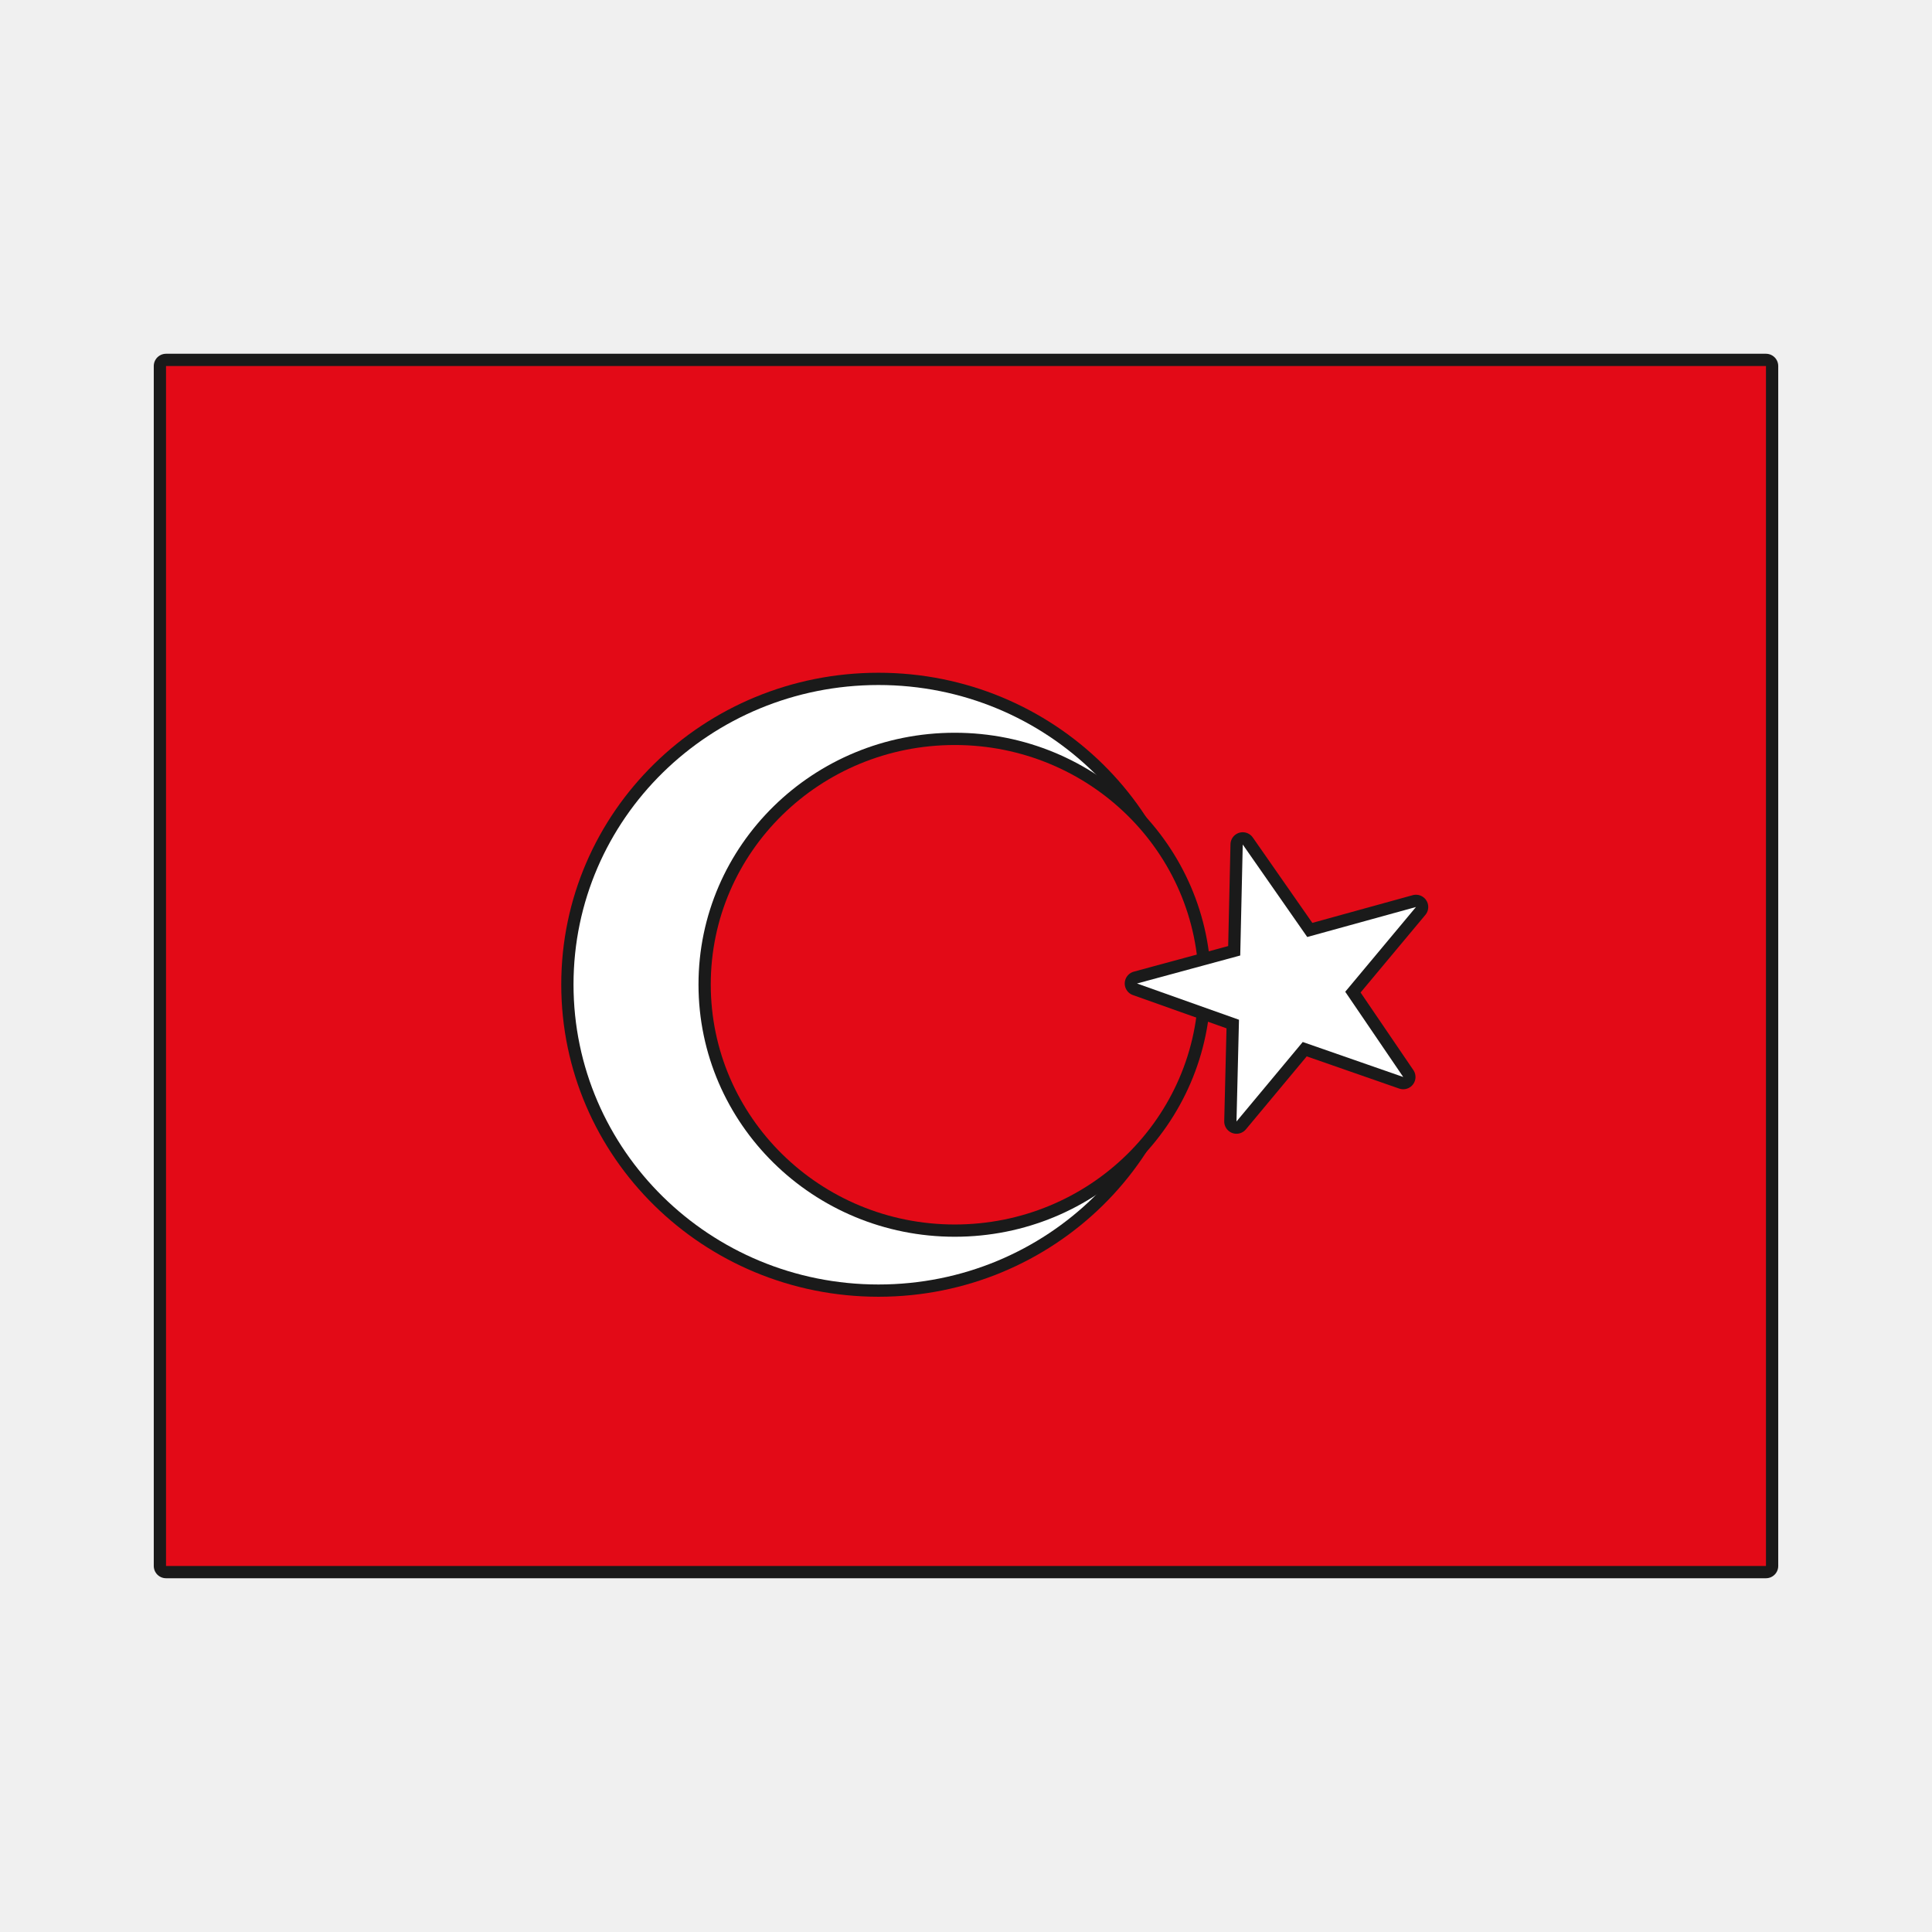
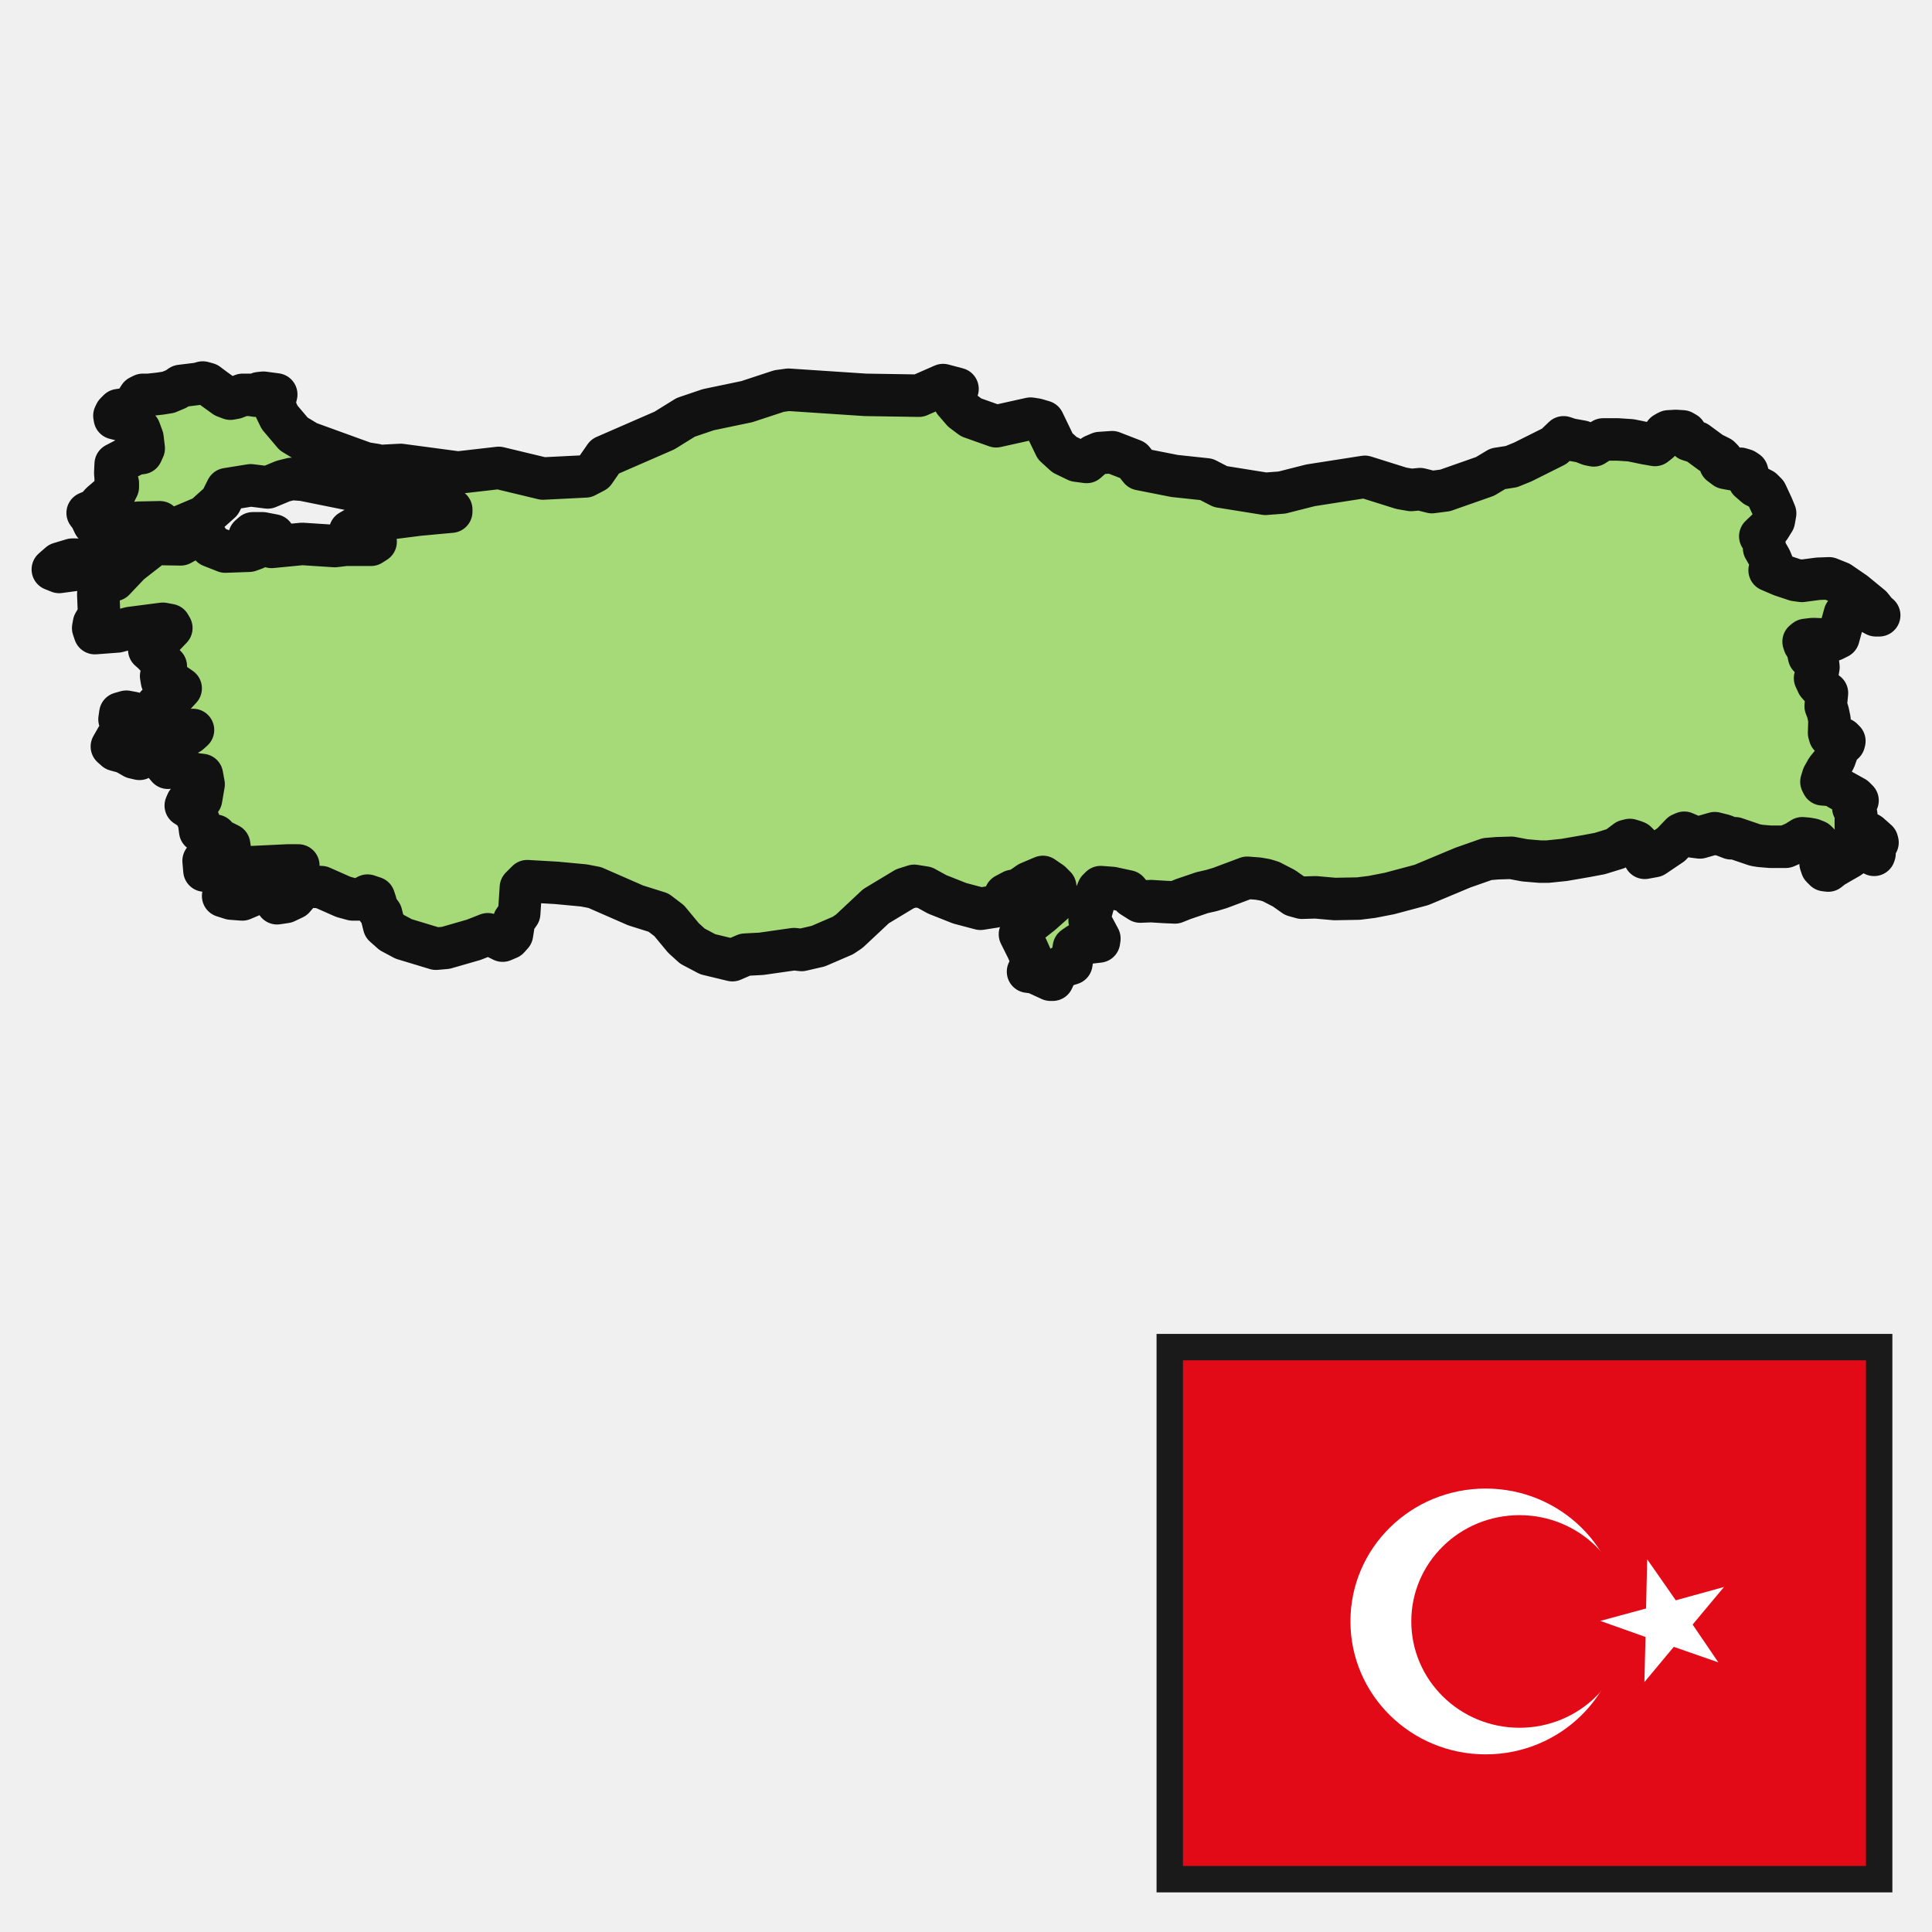
- <svg xmlns="http://www.w3.org/2000/svg" viewBox="0 0 512 512" data-copyright="© 2026 Sensory App House">
-   <g data-fit="1" transform="translate(44.00 97.00) scale(0.6625)">
+ <svg xmlns="http://www.w3.org/2000/svg" viewBox="0 0 512 512">
+   <g transform="translate(-32.15 -107.65) scale(1.1256)">
+     <path d="M 396.7 198.6 L 398.2 199.1 L 401.0 199.6 L 402.8 200.3 L 403.8 200.5 L 406.0 199.1 L 409.5 199.1 L 412.5 199.3 L 414.0 199.6 L 415.9 200.0 L 418.2 200.4 L 419.1 199.7 L 420.5 197.7 L 421.0 197.4 L 421.4 197.2 L 423.1 197.1 L 424.7 197.2 L 425.4 197.6 L 426.2 199.2 L 428.1 199.8 L 431.5 202.3 L 433.5 203.3 L 434.0 203.8 L 433.4 204.3 L 433.6 204.9 L 434.8 205.8 L 436.4 206.1 L 438.3 206.0 L 439.3 206.3 L 439.9 206.7 L 440.1 207.4 L 440.1 207.8 L 440.4 208.8 L 441.9 210.1 L 443.5 210.9 L 444.4 211.8 L 445.8 214.8 L 446.5 216.5 L 446.2 218.2 L 445.2 219.8 L 443.0 221.9 L 443.5 222.7 L 444.0 223.9 L 443.9 224.7 L 445.4 227.3 L 446.1 229.0 L 445.6 229.3 L 445.2 229.9 L 448.0 231.1 L 451.3 232.2 L 452.8 232.4 L 456.6 231.9 L 459.2 231.8 L 461.7 232.8 L 465.2 235.2 L 469.1 238.4 L 469.9 239.4 L 470.2 239.8 L 471.0 240.5 L 470.2 240.5 L 468.9 239.8 L 465.9 237.9 L 464.2 238.7 L 462.9 240.2 L 461.4 245.7 L 460.2 246.3 L 458.0 246.2 L 455.4 246.1 L 453.7 246.3 L 453.2 246.7 L 453.4 247.3 L 454.0 248.2 L 454.3 249.3 L 454.5 250.2 L 455.4 251.1 L 456.6 251.9 L 456.7 252.7 L 456.5 253.9 L 456.2 254.8 L 455.9 255.3 L 456.5 256.6 L 457.9 258.2 L 458.7 258.8 L 458.4 261.9 L 458.9 263.2 L 459.3 265.1 L 459.2 268.2 L 459.4 268.9 L 459.8 269.2 L 461.1 269.3 L 462.3 269.6 L 462.8 270.1 L 462.7 270.5 L 461.2 271.9 L 461.0 272.9 L 460.5 274.3 L 460.0 275.2 L 458.7 276.8 L 457.8 278.4 L 457.4 279.7 L 457.7 280.3 L 460.2 280.5 L 461.6 281.4 L 465.2 283.4 L 465.9 284.1 L 464.9 285.3 L 464.9 285.8 L 465.4 286.4 L 465.6 287.5 L 465.5 288.7 L 465.5 290.3 L 466.2 290.6 L 468.7 292.0 L 470.5 293.6 L 470.6 294.0 L 469.7 295.2 L 469.9 296.6 L 469.8 296.9 L 469.1 296.4 L 467.7 296.2 L 466.3 296.1 L 465.4 296.5 L 463.8 297.6 L 461.7 298.8 L 460.0 299.8 L 459.0 300.6 L 458.2 300.5 L 457.5 299.8 L 457.2 298.9 L 457.3 295.5 L 457.0 294.5 L 456.2 293.7 L 455.2 293.3 L 454.1 293.1 L 452.9 293.0 L 451.3 294.0 L 449.0 295.0 L 445.4 295.0 L 443.0 294.8 L 441.8 294.6 L 437.1 293.0 L 436.1 293.0 L 434.3 292.3 L 432.3 291.8 L 428.8 292.8 L 427.2 292.6 L 425.1 291.7 L 424.4 292.0 L 422.0 294.5 L 418.0 297.2 L 415.8 297.6 L 414.8 294.9 L 413.8 293.9 L 413.3 293.7 L 412.3 293.4 L 411.5 293.6 L 409.1 295.4 L 405.2 296.6 L 402.0 297.2 L 396.8 298.1 L 392.9 298.5 L 391.2 298.5 L 387.6 298.2 L 384.4 297.6 L 381.1 297.7 L 378.7 297.9 L 373.0 299.9 L 363.2 304.0 L 355.7 306.0 L 351.6 306.8 L 348.4 307.2 L 342.8 307.3 L 338.3 306.9 L 335.1 307.0 L 333.3 306.5 L 330.9 304.8 L 327.8 303.2 L 326.5 302.8 L 324.8 302.5 L 322.2 302.3 L 315.8 304.7 L 313.8 305.3 L 311.6 305.8 L 307.2 307.3 L 305.2 308.1 L 302.8 308.0 L 299.6 307.8 L 297.0 307.9 L 295.1 306.7 L 294.1 305.5 L 290.4 304.7 L 287.7 304.5 L 287.1 305.1 L 286.4 306.8 L 285.2 311.2 L 285.1 312.3 L 287.4 316.6 L 287.3 317.3 L 285.6 317.5 L 283.7 317.6 L 282.4 318.0 L 281.4 318.7 L 280.8 322.5 L 278.6 323.2 L 277.5 323.9 L 276.4 326.3 L 275.9 326.3 L 272.2 324.6 L 270.6 324.4 L 272.0 322.6 L 270.4 319.0 L 268.7 315.6 L 270.4 313.4 L 273.7 310.8 L 277.2 307.7 L 277.2 305.8 L 277.0 304.4 L 276.0 303.4 L 274.1 302.1 L 270.8 303.5 L 268.5 305.1 L 267.0 305.4 L 265.3 306.3 L 264.5 307.9 L 262.6 309.1 L 259.4 309.6 L 254.5 308.3 L 249.2 306.2 L 246.3 304.6 L 243.8 304.2 L 241.6 304.9 L 234.8 309.0 L 228.5 314.9 L 227.0 315.9 L 221.2 318.4 L 217.3 319.3 L 215.5 319.1 L 207.8 320.2 L 204.0 320.4 L 201.0 321.7 L 195.2 320.3 L 191.6 318.4 L 189.5 316.5 L 186.1 312.4 L 183.6 310.5 L 178.2 308.8 L 168.6 304.6 L 166.0 304.1 L 159.6 303.5 L 152.7 303.1 L 151.2 304.6 L 150.8 310.7 L 149.6 312.4 L 149.1 315.6 L 148.3 316.5 L 146.9 317.1 L 144.9 316.1 L 143.4 315.6 L 140.1 316.9 L 133.5 318.8 L 131.2 319.0 L 123.6 316.7 L 120.8 315.2 L 119.0 313.6 L 118.3 310.8 L 117.2 309.3 L 117.0 308.2 L 116.6 307.0 L 115.1 306.5 L 113.4 307.4 L 111.6 307.4 L 109.4 306.8 L 104.2 304.5 L 100.1 304.3 L 97.7 307.1 L 95.8 308.0 L 93.8 308.3 L 93.6 307.5 L 95.2 305.7 L 88.9 306.0 L 85.6 307.4 L 83.0 307.2 L 81.1 306.6 L 81.3 305.8 L 83.3 305.5 L 85.0 304.9 L 91.8 304.4 L 93.4 303.9 L 95.1 301.9 L 98.4 300.2 L 98.8 299.4 L 96.3 299.4 L 85.8 299.9 L 78.6 299.7 L 77.8 300.5 L 76.7 300.6 L 76.5 298.3 L 77.6 297.2 L 79.1 297.3 L 82.8 296.4 L 82.5 294.5 L 79.9 293.2 L 79.3 292.4 L 77.3 292.2 L 75.7 291.3 L 75.4 289.0 L 74.2 286.5 L 72.3 285.3 L 72.6 284.6 L 75.9 283.8 L 76.5 280.3 L 76.1 278.1 L 74.4 277.9 L 69.6 276.2 L 68.1 276.4 L 66.5 274.5 L 63.7 273.2 L 62.3 273.6 L 61.4 274.3 L 60.1 274.0 L 58.0 272.8 L 55.8 272.2 L 54.9 271.4 L 56.1 269.3 L 57.7 269.4 L 58.0 267.7 L 56.7 265.0 L 56.9 263.6 L 58.3 263.2 L 59.9 263.5 L 61.6 265.1 L 62.1 266.7 L 61.7 268.2 L 62.8 269.7 L 63.5 270.1 L 64.0 268.5 L 64.7 268.2 L 65.7 268.9 L 67.7 269.2 L 73.1 268.3 L 74.0 267.5 L 70.1 267.6 L 68.8 266.8 L 67.2 265.1 L 66.3 263.5 L 66.0 262.8 L 65.5 261.7 L 66.1 261.1 L 68.8 260.2 L 71.1 257.7 L 70.1 257.0 L 69.0 256.6 L 67.8 256.9 L 66.7 256.0 L 66.5 254.8 L 67.5 253.9 L 67.6 252.5 L 64.5 249.3 L 63.7 248.6 L 64.3 247.5 L 66.7 245.8 L 68.9 243.5 L 68.5 242.8 L 66.9 242.5 L 59.2 243.5 L 56.2 244.3 L 50.9 244.7 L 50.5 243.5 L 50.7 242.4 L 51.9 240.4 L 51.7 235.5 L 52.4 232.9 L 55.4 232.2 L 59.1 228.3 L 65.0 223.7 L 71.1 223.8 L 73.5 222.5 L 77.2 222.4 L 77.9 223.4 L 78.3 224.2 L 81.6 225.5 L 87.2 225.3 L 88.6 224.8 L 89.9 224.1 L 87.3 221.9 L 88.1 221.2 L 90.4 221.2 L 93.0 221.7 L 93.2 222.2 L 92.5 222.9 L 91.7 224.2 L 92.5 224.4 L 99.7 223.7 L 107.4 224.2 L 109.9 223.9 L 115.9 223.9 L 117.0 223.2 L 115.2 222.2 L 113.4 221.9 L 112.2 221.4 L 111.0 220.7 L 114.8 218.5 L 117.0 218.1 L 127.2 216.8 L 134.8 216.1 L 134.8 215.6 L 133.7 215.6 L 123.9 214.5 L 121.6 213.7 L 118.3 211.6 L 117.6 211.1 L 116.8 210.1 L 117.3 207.9 L 117.9 206.3 L 119.1 205.3 L 122.9 205.1 L 136.4 206.9 L 146.0 205.8 L 156.4 208.3 L 166.4 207.8 L 168.5 206.7 L 171.0 203.1 L 185.0 197.0 L 190.0 193.9 L 195.3 192.1 L 204.4 190.2 L 212.0 187.7 L 214.2 187.4 L 232.3 188.6 L 244.9 188.8 L 250.6 186.3 L 254.0 187.2 L 253.7 188.0 L 253.0 188.8 L 253.3 190.2 L 255.2 192.4 L 257.2 193.9 L 263.1 196.0 L 271.2 194.2 L 272.5 194.4 L 274.2 194.9 L 277.0 200.7 L 279.2 202.7 L 282.1 204.1 L 284.4 204.4 L 286.1 202.9 L 287.5 202.3 L 290.4 202.1 L 295.3 204.0 L 297.0 206.1 L 305.1 207.7 L 312.6 208.5 L 315.9 210.2 L 326.5 211.9 L 330.4 211.6 L 337.1 209.9 L 349.9 207.9 L 358.5 210.6 L 360.8 211.0 L 362.9 210.8 L 365.7 211.5 L 368.8 211.1 L 378.2 207.8 L 381.2 206.0 L 384.4 205.5 L 387.1 204.4 L 394.5 200.7 L 396.7 198.6 Z M 93.6 188.5 L 93.0 191.0 L 94.4 193.9 L 97.7 197.8 L 101.0 199.8 L 114.5 204.7 L 117.0 205.1 L 116.5 207.1 L 115.7 208.9 L 114.8 210.0 L 110.8 210.8 L 99.9 208.6 L 97.2 208.4 L 95.2 208.9 L 91.6 210.4 L 87.6 209.9 L 82.0 210.8 L 80.5 213.8 L 76.6 217.3 L 70.2 220.0 L 65.7 221.5 L 58.9 226.8 L 55.8 229.9 L 54.5 230.5 L 52.9 231.0 L 53.4 229.5 L 54.2 228.1 L 54.1 227.1 L 54.1 225.6 L 56.3 223.9 L 58.4 222.7 L 64.6 220.5 L 66.2 218.6 L 61.3 218.7 L 56.5 219.1 L 53.4 218.8 L 50.7 219.0 L 49.9 217.3 L 49.2 216.4 L 49.9 216.1 L 50.8 215.9 L 52.4 214.1 L 53.8 212.9 L 55.8 211.3 L 56.3 210.3 L 56.3 209.4 L 55.8 208.8 L 55.8 208.1 L 55.7 207.0 L 55.8 204.9 L 60.4 202.5 L 61.9 202.3 L 62.4 201.2 L 62.1 198.7 L 61.4 196.8 L 60.6 196.6 L 59.5 196.0 L 58.7 195.3 L 57.6 194.6 L 55.6 194.1 L 55.5 193.5 L 55.8 192.9 L 56.5 192.2 L 59.9 191.7 L 60.3 191.2 L 60.7 190.1 L 61.4 189.0 L 62.2 188.6 L 63.6 188.6 L 66.3 188.3 L 68.2 188.0 L 70.1 187.2 L 71.1 186.5 L 75.2 186.0 L 76.3 185.7 L 77.4 186.0 L 79.0 187.2 L 81.5 189.0 L 82.8 189.5 L 83.9 189.3 L 85.7 188.6 L 87.5 188.6 L 88.8 188.8 L 89.6 188.2 L 90.6 188.1 L 93.6 188.5 Z M 47.7 229.6 L 42.5 230.3 L 41.0 229.7 L 42.6 228.3 L 45.6 227.4 L 46.5 227.4 L 47.8 228.7 L 47.7 229.6 Z" fill="#a6d977" stroke="#111111" stroke-width="10" stroke-linejoin="round" fill-rule="evenodd" />
+   </g>
+   <rect x="310" y="357" width="188" height="141" fill="#ffffff" />
+   <g transform="translate(310 357) scale(0.29375)">
    <g fill-rule="evenodd">
-       <path fill="#e30a17" d="M0 0h640v480H0z" stroke="#1a1a1a" stroke-width="9.81" stroke-linejoin="round" stroke-linecap="round" paint-order="stroke fill" />
-       <path fill="#fff" d="M407 247.5c0 66.2-54.6 119.9-122 119.9s-122-53.7-122-120 54.6-119.8 122-119.8 122 53.7 122 119.9" stroke="#1a1a1a" stroke-width="9.81" stroke-linejoin="round" stroke-linecap="round" paint-order="stroke fill" />
-       <path fill="#e30a17" d="M413 247.5c0 53-43.6 95.9-97.5 95.9s-97.6-43-97.6-96 43.7-95.8 97.6-95.8 97.6 42.9 97.6 95.9z" stroke="#1a1a1a" stroke-width="9.81" stroke-linejoin="round" stroke-linecap="round" paint-order="stroke fill" />
-       <path fill="#fff" d="m430.7 191.5-1 44.3-41.3 11.2 40.8 14.5-1 40.7 26.5-31.8 40.2 14-23.2-34.1 28.3-33.9-43.5 12-25.8-37z" stroke="#1a1a1a" stroke-width="9.81" stroke-linejoin="round" stroke-linecap="round" paint-order="stroke fill" />
+       <path fill="#e30a17" d="M0 0h640v480H0z" />
+       <path fill="#fff" d="M407 247.5c0 66.2-54.6 119.9-122 119.9s-122-53.7-122-120 54.6-119.8 122-119.8 122 53.7 122 119.9" />
+       <path fill="#e30a17" d="M413 247.5c0 53-43.6 95.9-97.5 95.9s-97.6-43-97.6-96 43.7-95.8 97.6-95.8 97.6 42.9 97.6 95.9z" />
+       <path fill="#fff" d="m430.7 191.5-1 44.3-41.3 11.2 40.8 14.5-1 40.7 26.5-31.8 40.2 14-23.2-34.1 28.3-33.9-43.5 12-25.8-37z" />
    </g>
+     <rect x="1" y="1" width="638" height="478" fill="none" stroke="#000000" stroke-width="2" />
  </g>
+   <rect x="310" y="357" width="188" height="141" fill="none" stroke="#1a1a1a" stroke-width="7" />
</svg>
